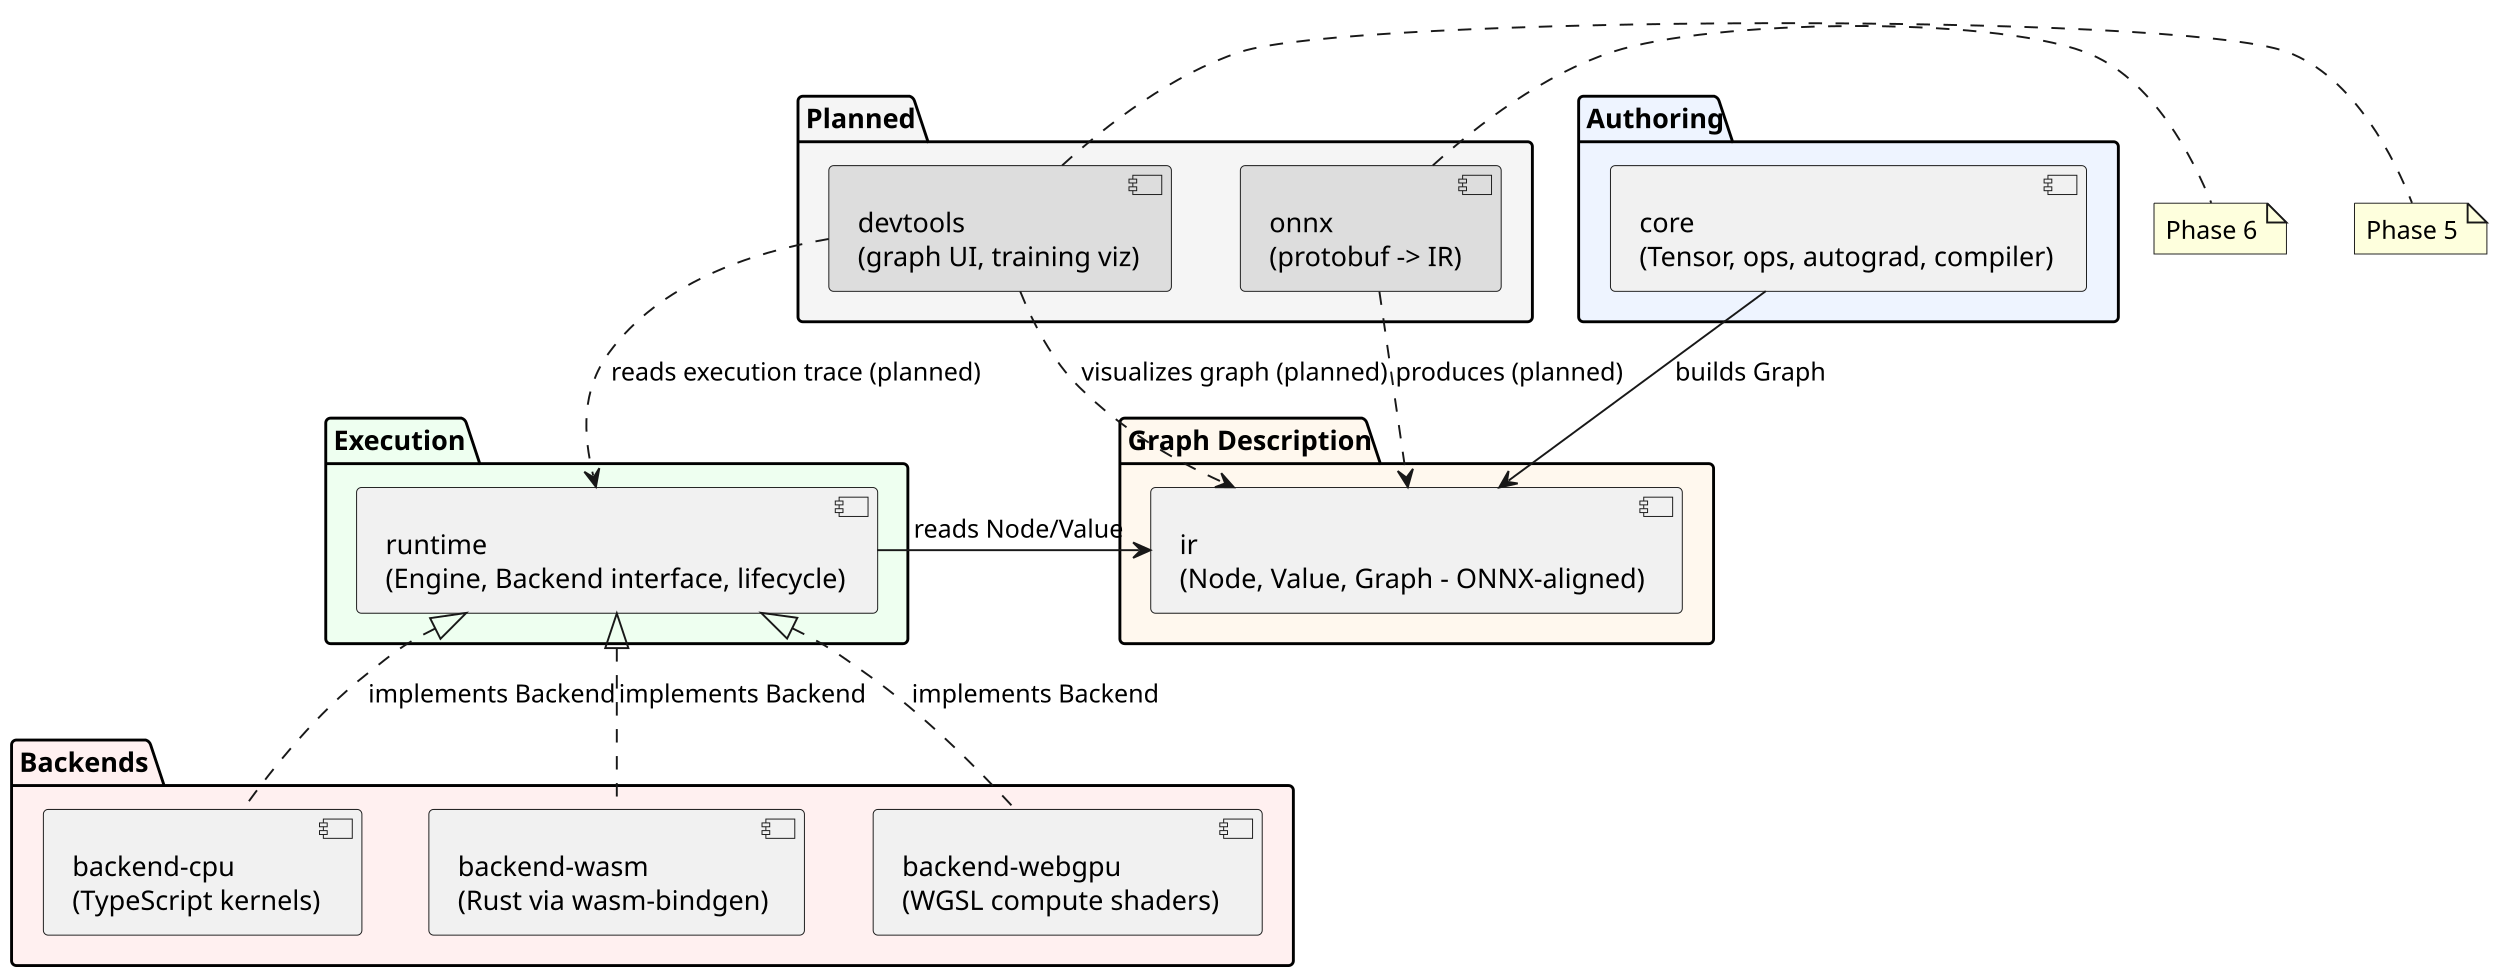
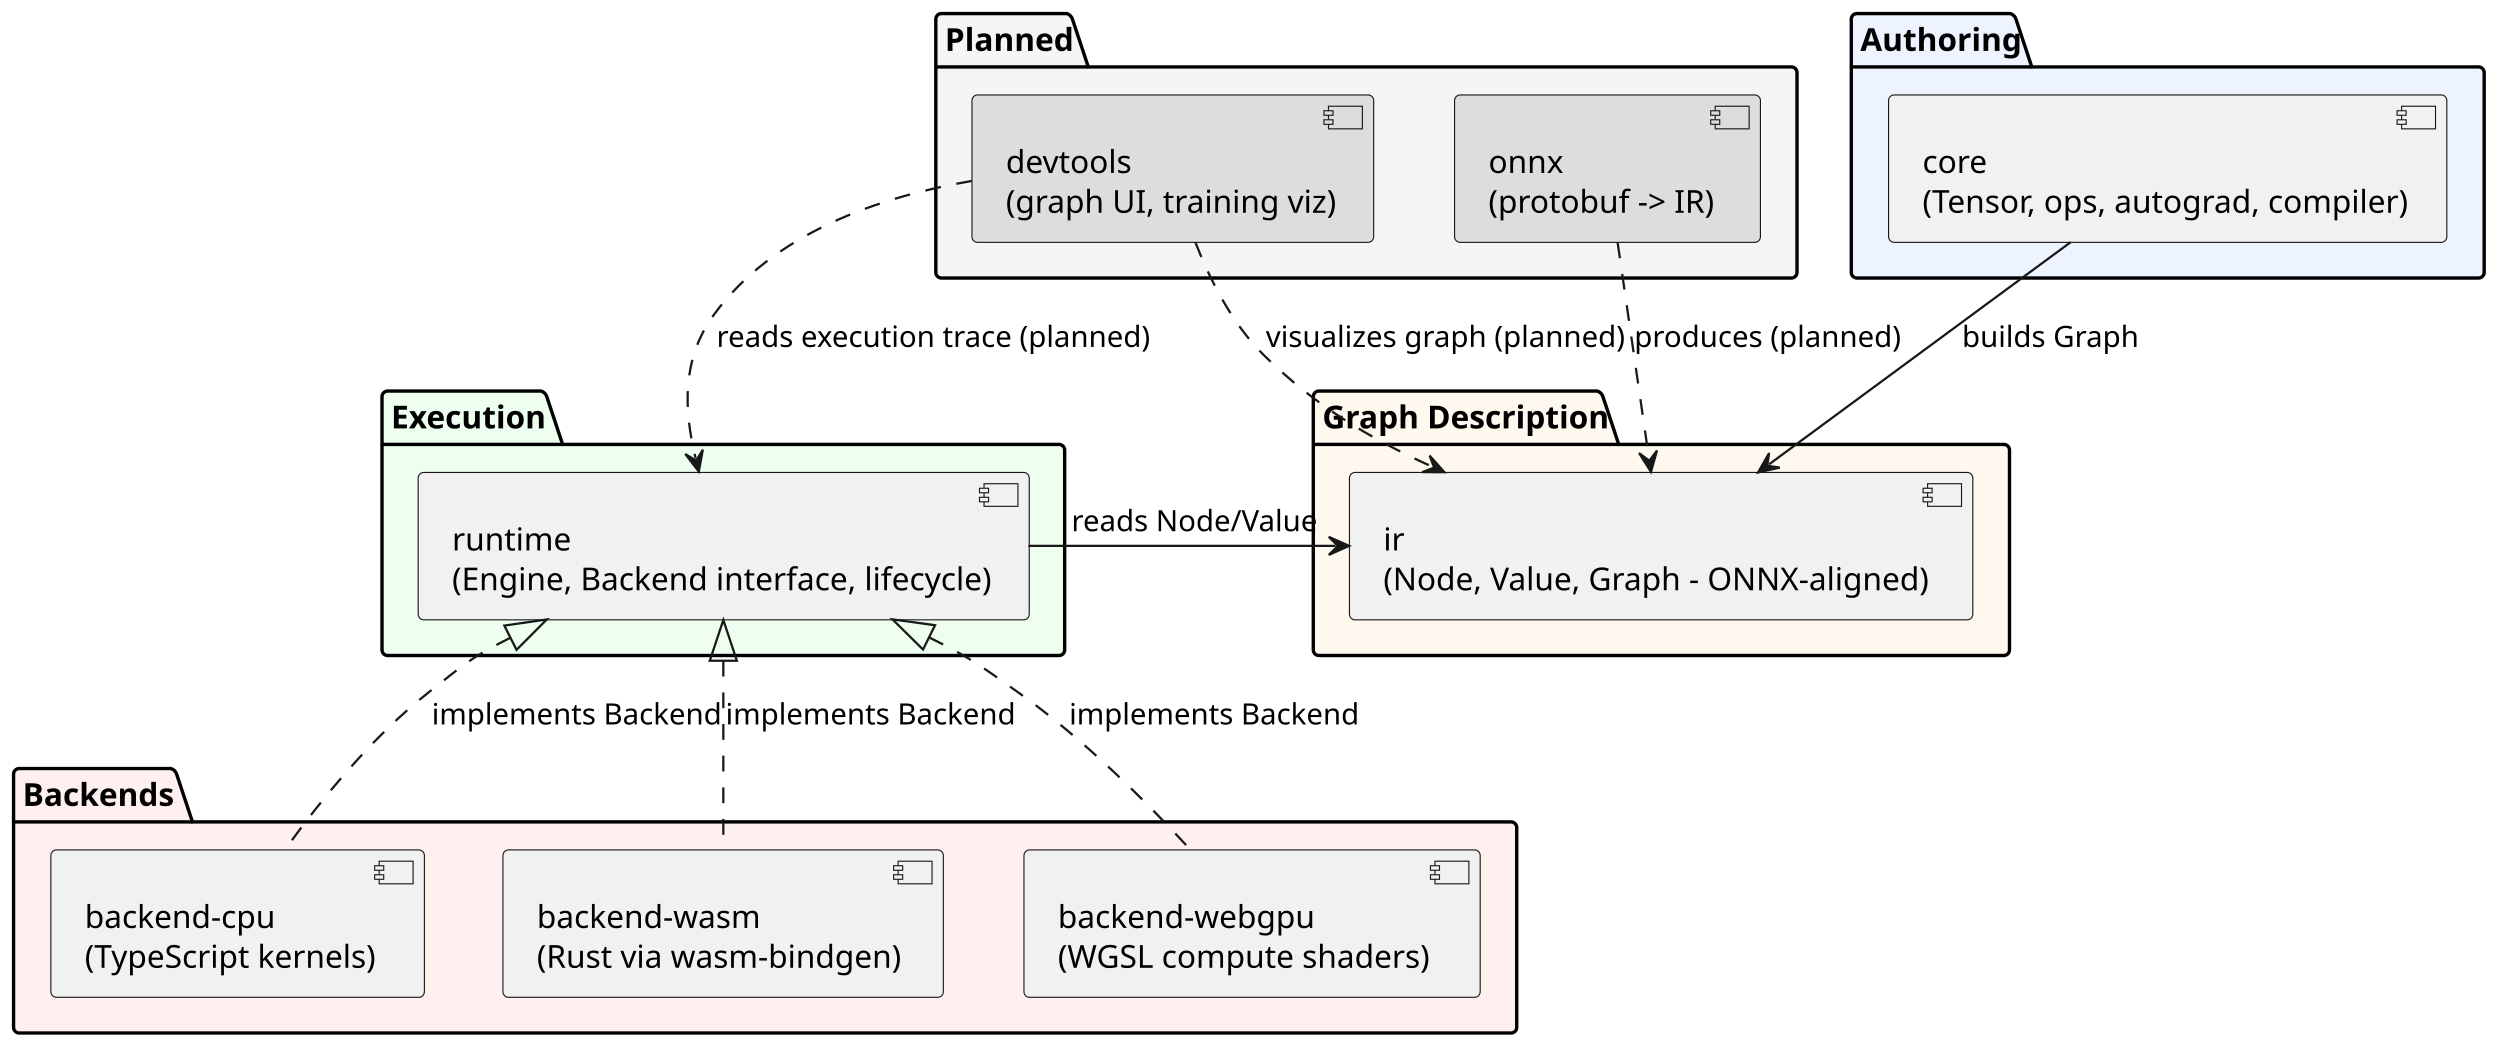
- <svg xmlns="http://www.w3.org/2000/svg" contentStyleType="text/css" data-diagram-type="DESCRIPTION" height="507px" preserveAspectRatio="none" style="width:1297px;height:507px;background:#FFFFFF;" version="1.1" viewBox="0 0 1297 507" width="1297px" zoomAndPan="magnify">
+ <svg xmlns="http://www.w3.org/2000/svg" contentStyleType="text/css" data-diagram-type="DESCRIPTION" height="464px" preserveAspectRatio="none" style="width:1106px;height:464px;background:#FFFFFF;" version="1.1" viewBox="0 0 1106 464" width="1106px" zoomAndPan="magnify">
  <defs />
  <g>
    <g class="cluster" data-entity="Authoring" data-source-line="2" data-uid="ent0002" id="cluster_Authoring">
-       <path d="M821.5,49.93 L889.369,49.93 A3.75,3.75 0 0 1 891.869,52.43 L898.869,73.539 L1096.5,73.539 A2.5,2.5 0 0 1 1099,76.039 L1099,164.43 A2.5,2.5 0 0 1 1096.5,166.93 L821.5,166.93 A2.5,2.5 0 0 1 819,164.43 L819,52.43 A2.5,2.5 0 0 1 821.5,49.93" fill="#EEF4FF" style="stroke:#000000;stroke-width:1.5;" />
-       <line style="stroke:#000000;stroke-width:1.5;" x1="819" x2="898.869" y1="73.539" y2="73.539" />
-       <text fill="#000000" font-family="sans-serif" font-size="14" font-weight="bold" lengthAdjust="spacing" textLength="66.869" x="823" y="66.463">Authoring</text>
+       <path d="M821.5,6 L889.369,6 A3.75,3.75 0 0 1 891.869,8.5 L898.869,29.609 L1096.5,29.609 A2.5,2.5 0 0 1 1099,32.109 L1099,120.5 A2.5,2.5 0 0 1 1096.5,123 L821.5,123 A2.5,2.5 0 0 1 819,120.5 L819,8.5 A2.5,2.5 0 0 1 821.5,6" fill="#EEF4FF" style="stroke:#000000;stroke-width:1.5;" />
+       <line style="stroke:#000000;stroke-width:1.5;" x1="819" x2="898.869" y1="29.609" y2="29.609" />
+       <text fill="#000000" font-family="sans-serif" font-size="14" font-weight="bold" lengthAdjust="spacing" textLength="66.869" x="823" y="22.533">Authoring</text>
    </g>
    <g class="cluster" data-entity="Graph Description" data-source-line="6" data-uid="ent0004" id="cluster_Graph Description">
-       <path d="M583.5,216.93 L706.631,216.93 A3.75,3.75 0 0 1 709.131,219.43 L716.131,240.539 L886.5,240.539 A2.5,2.5 0 0 1 889,243.039 L889,331.43 A2.5,2.5 0 0 1 886.5,333.93 L583.5,333.93 A2.5,2.5 0 0 1 581,331.43 L581,219.43 A2.5,2.5 0 0 1 583.5,216.93" fill="#FFF8EE" style="stroke:#000000;stroke-width:1.5;" />
-       <line style="stroke:#000000;stroke-width:1.5;" x1="581" x2="716.131" y1="240.539" y2="240.539" />
-       <text fill="#000000" font-family="sans-serif" font-size="14" font-weight="bold" lengthAdjust="spacing" textLength="122.131" x="585" y="233.463">Graph Description</text>
+       <path d="M583.5,173 L706.631,173 A3.75,3.75 0 0 1 709.131,175.5 L716.131,196.609 L886.5,196.609 A2.5,2.5 0 0 1 889,199.109 L889,287.5 A2.5,2.5 0 0 1 886.5,290 L583.5,290 A2.5,2.5 0 0 1 581,287.5 L581,175.5 A2.5,2.5 0 0 1 583.5,173" fill="#FFF8EE" style="stroke:#000000;stroke-width:1.5;" />
+       <line style="stroke:#000000;stroke-width:1.5;" x1="581" x2="716.131" y1="196.609" y2="196.609" />
+       <text fill="#000000" font-family="sans-serif" font-size="14" font-weight="bold" lengthAdjust="spacing" textLength="122.131" x="585" y="189.533">Graph Description</text>
    </g>
    <g class="cluster" data-entity="Execution" data-source-line="10" data-uid="ent0006" id="cluster_Execution">
-       <path d="M171.5,216.93 L239.403,216.93 A3.75,3.75 0 0 1 241.903,219.43 L248.903,240.539 L468.5,240.539 A2.5,2.5 0 0 1 471,243.039 L471,331.43 A2.5,2.5 0 0 1 468.5,333.93 L171.5,333.93 A2.5,2.5 0 0 1 169,331.43 L169,219.43 A2.5,2.5 0 0 1 171.5,216.93" fill="#EEFFF0" style="stroke:#000000;stroke-width:1.5;" />
-       <line style="stroke:#000000;stroke-width:1.5;" x1="169" x2="248.903" y1="240.539" y2="240.539" />
-       <text fill="#000000" font-family="sans-serif" font-size="14" font-weight="bold" lengthAdjust="spacing" textLength="66.903" x="173" y="233.463">Execution</text>
+       <path d="M171.5,173 L239.403,173 A3.75,3.75 0 0 1 241.903,175.5 L248.903,196.609 L468.5,196.609 A2.5,2.5 0 0 1 471,199.109 L471,287.5 A2.5,2.5 0 0 1 468.5,290 L171.5,290 A2.5,2.5 0 0 1 169,287.5 L169,175.5 A2.5,2.5 0 0 1 171.5,173" fill="#EEFFF0" style="stroke:#000000;stroke-width:1.5;" />
+       <line style="stroke:#000000;stroke-width:1.5;" x1="169" x2="248.903" y1="196.609" y2="196.609" />
+       <text fill="#000000" font-family="sans-serif" font-size="14" font-weight="bold" lengthAdjust="spacing" textLength="66.903" x="173" y="189.533">Execution</text>
    </g>
    <g class="cluster" data-entity="Backends" data-source-line="14" data-uid="ent0008" id="cluster_Backends">
-       <path d="M8.5,383.93 L75.644,383.93 A3.75,3.75 0 0 1 78.144,386.43 L85.144,407.539 L668.5,407.539 A2.5,2.5 0 0 1 671,410.039 L671,498.43 A2.5,2.5 0 0 1 668.5,500.93 L8.5,500.93 A2.5,2.5 0 0 1 6,498.43 L6,386.43 A2.5,2.5 0 0 1 8.5,383.93" fill="#FFF0F0" style="stroke:#000000;stroke-width:1.5;" />
-       <line style="stroke:#000000;stroke-width:1.5;" x1="6" x2="85.144" y1="407.539" y2="407.539" />
-       <text fill="#000000" font-family="sans-serif" font-size="14" font-weight="bold" lengthAdjust="spacing" textLength="66.144" x="10" y="400.463">Backends</text>
+       <path d="M8.5,340 L75.644,340 A3.75,3.75 0 0 1 78.144,342.5 L85.144,363.609 L668.5,363.609 A2.5,2.5 0 0 1 671,366.109 L671,454.5 A2.5,2.5 0 0 1 668.5,457 L8.5,457 A2.5,2.5 0 0 1 6,454.5 L6,342.5 A2.5,2.5 0 0 1 8.5,340" fill="#FFF0F0" style="stroke:#000000;stroke-width:1.5;" />
+       <line style="stroke:#000000;stroke-width:1.5;" x1="6" x2="85.144" y1="363.609" y2="363.609" />
+       <text fill="#000000" font-family="sans-serif" font-size="14" font-weight="bold" lengthAdjust="spacing" textLength="66.144" x="10" y="356.533">Backends</text>
    </g>
    <g class="cluster" data-entity="Planned" data-source-line="20" data-uid="ent0012" id="cluster_Planned">
-       <path d="M416.5,49.93 L471.955,49.93 A3.75,3.75 0 0 1 474.455,52.43 L481.455,73.539 L792.5,73.539 A2.5,2.5 0 0 1 795,76.039 L795,164.43 A2.5,2.5 0 0 1 792.5,166.93 L416.5,166.93 A2.5,2.5 0 0 1 414,164.43 L414,52.43 A2.5,2.5 0 0 1 416.5,49.93" fill="#F5F5F5" style="stroke:#000000;stroke-width:1.5;" />
-       <line style="stroke:#000000;stroke-width:1.5;" x1="414" x2="481.455" y1="73.539" y2="73.539" />
-       <text fill="#000000" font-family="sans-serif" font-size="14" font-weight="bold" lengthAdjust="spacing" textLength="54.455" x="418" y="66.463">Planned</text>
+       <path d="M416.5,6 L471.955,6 A3.75,3.75 0 0 1 474.455,8.5 L481.455,29.609 L792.5,29.609 A2.5,2.5 0 0 1 795,32.109 L795,120.5 A2.5,2.5 0 0 1 792.5,123 L416.5,123 A2.5,2.5 0 0 1 414,120.5 L414,8.5 A2.5,2.5 0 0 1 416.5,6" fill="#F5F5F5" style="stroke:#000000;stroke-width:1.5;" />
+       <line style="stroke:#000000;stroke-width:1.5;" x1="414" x2="481.455" y1="29.609" y2="29.609" />
+       <text fill="#000000" font-family="sans-serif" font-size="14" font-weight="bold" lengthAdjust="spacing" textLength="54.455" x="418" y="22.533">Planned</text>
    </g>
    <g class="entity" data-entity="core" data-source-line="3" data-uid="ent0003" id="entity_core">
-       <rect fill="#F1F1F1" height="65.219" rx="2.5" ry="2.5" style="stroke:#181818;stroke-width:0.5;" width="246.978" x="835.5" y="85.93" />
-       <rect fill="#F1F1F1" height="10" style="stroke:#181818;stroke-width:0.5;" width="15" x="1062.478" y="90.93" />
-       <rect fill="#F1F1F1" height="2" style="stroke:#181818;stroke-width:0.5;" width="4" x="1060.478" y="92.93" />
-       <rect fill="#F1F1F1" height="2" style="stroke:#181818;stroke-width:0.5;" width="4" x="1060.478" y="96.93" />
-       <text fill="#000000" font-family="sans-serif" font-size="14" lengthAdjust="spacing" textLength="27.234" x="850.5" y="120.463">core</text>
-       <text fill="#000000" font-family="sans-serif" font-size="14" lengthAdjust="spacing" textLength="206.978" x="850.5" y="138.073">(Tensor, ops, autograd, compiler)</text>
+       <rect fill="#F1F1F1" height="65.219" rx="2.5" ry="2.5" style="stroke:#181818;stroke-width:0.5;" width="246.978" x="835.5" y="42" />
+       <rect fill="#F1F1F1" height="10" style="stroke:#181818;stroke-width:0.5;" width="15" x="1062.478" y="47" />
+       <rect fill="#F1F1F1" height="2" style="stroke:#181818;stroke-width:0.5;" width="4" x="1060.478" y="49" />
+       <rect fill="#F1F1F1" height="2" style="stroke:#181818;stroke-width:0.5;" width="4" x="1060.478" y="53" />
+       <text fill="#000000" font-family="sans-serif" font-size="14" lengthAdjust="spacing" textLength="27.234" x="850.5" y="76.533">core</text>
+       <text fill="#000000" font-family="sans-serif" font-size="14" lengthAdjust="spacing" textLength="206.978" x="850.5" y="94.143">(Tensor, ops, autograd, compiler)</text>
    </g>
    <g class="entity" data-entity="ir" data-source-line="7" data-uid="ent0005" id="entity_ir">
-       <rect fill="#F1F1F1" height="65.219" rx="2.5" ry="2.5" style="stroke:#181818;stroke-width:0.5;" width="275.772" x="597" y="252.93" />
-       <rect fill="#F1F1F1" height="10" style="stroke:#181818;stroke-width:0.5;" width="15" x="852.771" y="257.93" />
-       <rect fill="#F1F1F1" height="2" style="stroke:#181818;stroke-width:0.5;" width="4" x="850.771" y="259.93" />
-       <rect fill="#F1F1F1" height="2" style="stroke:#181818;stroke-width:0.5;" width="4" x="850.771" y="263.93" />
-       <text fill="#000000" font-family="sans-serif" font-size="14" lengthAdjust="spacing" textLength="7.772" x="612" y="287.463">ir</text>
-       <text fill="#000000" font-family="sans-serif" font-size="14" lengthAdjust="spacing" textLength="235.772" x="612" y="305.073">(Node, Value, Graph - ONNX-aligned)</text>
+       <rect fill="#F1F1F1" height="65.219" rx="2.5" ry="2.5" style="stroke:#181818;stroke-width:0.5;" width="275.772" x="597" y="209" />
+       <rect fill="#F1F1F1" height="10" style="stroke:#181818;stroke-width:0.5;" width="15" x="852.771" y="214" />
+       <rect fill="#F1F1F1" height="2" style="stroke:#181818;stroke-width:0.5;" width="4" x="850.771" y="216" />
+       <rect fill="#F1F1F1" height="2" style="stroke:#181818;stroke-width:0.5;" width="4" x="850.771" y="220" />
+       <text fill="#000000" font-family="sans-serif" font-size="14" lengthAdjust="spacing" textLength="7.772" x="612" y="243.533">ir</text>
+       <text fill="#000000" font-family="sans-serif" font-size="14" lengthAdjust="spacing" textLength="235.772" x="612" y="261.143">(Node, Value, Graph - ONNX-aligned)</text>
    </g>
    <g class="entity" data-entity="runtime" data-source-line="11" data-uid="ent0007" id="entity_runtime">
-       <rect fill="#F1F1F1" height="65.219" rx="2.5" ry="2.5" style="stroke:#181818;stroke-width:0.5;" width="270.337" x="185" y="252.93" />
-       <rect fill="#F1F1F1" height="10" style="stroke:#181818;stroke-width:0.5;" width="15" x="435.337" y="257.93" />
-       <rect fill="#F1F1F1" height="2" style="stroke:#181818;stroke-width:0.5;" width="4" x="433.337" y="259.93" />
-       <rect fill="#F1F1F1" height="2" style="stroke:#181818;stroke-width:0.5;" width="4" x="433.337" y="263.93" />
-       <text fill="#000000" font-family="sans-serif" font-size="14" lengthAdjust="spacing" textLength="46.683" x="200" y="287.463">runtime</text>
-       <text fill="#000000" font-family="sans-serif" font-size="14" lengthAdjust="spacing" textLength="230.337" x="200" y="305.073">(Engine, Backend interface, lifecycle)</text>
+       <rect fill="#F1F1F1" height="65.219" rx="2.5" ry="2.5" style="stroke:#181818;stroke-width:0.5;" width="270.337" x="185" y="209" />
+       <rect fill="#F1F1F1" height="10" style="stroke:#181818;stroke-width:0.5;" width="15" x="435.337" y="214" />
+       <rect fill="#F1F1F1" height="2" style="stroke:#181818;stroke-width:0.5;" width="4" x="433.337" y="216" />
+       <rect fill="#F1F1F1" height="2" style="stroke:#181818;stroke-width:0.5;" width="4" x="433.337" y="220" />
+       <text fill="#000000" font-family="sans-serif" font-size="14" lengthAdjust="spacing" textLength="46.683" x="200" y="243.533">runtime</text>
+       <text fill="#000000" font-family="sans-serif" font-size="14" lengthAdjust="spacing" textLength="230.337" x="200" y="261.143">(Engine, Backend interface, lifecycle)</text>
    </g>
    <g class="entity" data-entity="cpu" data-source-line="15" data-uid="ent0009" id="entity_cpu">
-       <rect fill="#F1F1F1" height="65.219" rx="2.5" ry="2.5" style="stroke:#181818;stroke-width:0.5;" width="165.255" x="22.5" y="419.93" />
-       <rect fill="#F1F1F1" height="10" style="stroke:#181818;stroke-width:0.5;" width="15" x="167.755" y="424.93" />
-       <rect fill="#F1F1F1" height="2" style="stroke:#181818;stroke-width:0.5;" width="4" x="165.755" y="426.93" />
-       <rect fill="#F1F1F1" height="2" style="stroke:#181818;stroke-width:0.5;" width="4" x="165.755" y="430.93" />
-       <text fill="#000000" font-family="sans-serif" font-size="14" lengthAdjust="spacing" textLength="80.165" x="37.5" y="454.463">backend-cpu</text>
-       <text fill="#000000" font-family="sans-serif" font-size="14" lengthAdjust="spacing" textLength="125.255" x="37.5" y="472.073">(TypeScript kernels)</text>
+       <rect fill="#F1F1F1" height="65.219" rx="2.5" ry="2.5" style="stroke:#181818;stroke-width:0.5;" width="165.255" x="22.5" y="376" />
+       <rect fill="#F1F1F1" height="10" style="stroke:#181818;stroke-width:0.5;" width="15" x="167.755" y="381" />
+       <rect fill="#F1F1F1" height="2" style="stroke:#181818;stroke-width:0.5;" width="4" x="165.755" y="383" />
+       <rect fill="#F1F1F1" height="2" style="stroke:#181818;stroke-width:0.5;" width="4" x="165.755" y="387" />
+       <text fill="#000000" font-family="sans-serif" font-size="14" lengthAdjust="spacing" textLength="80.165" x="37.5" y="410.533">backend-cpu</text>
+       <text fill="#000000" font-family="sans-serif" font-size="14" lengthAdjust="spacing" textLength="125.255" x="37.5" y="428.143">(TypeScript kernels)</text>
    </g>
    <g class="entity" data-entity="wasm" data-source-line="16" data-uid="ent0010" id="entity_wasm">
-       <rect fill="#F1F1F1" height="65.219" rx="2.5" ry="2.5" style="stroke:#181818;stroke-width:0.5;" width="194.834" x="222.5" y="419.93" />
-       <rect fill="#F1F1F1" height="10" style="stroke:#181818;stroke-width:0.5;" width="15" x="397.334" y="424.93" />
-       <rect fill="#F1F1F1" height="2" style="stroke:#181818;stroke-width:0.5;" width="4" x="395.334" y="426.93" />
-       <rect fill="#F1F1F1" height="2" style="stroke:#181818;stroke-width:0.5;" width="4" x="395.334" y="430.93" />
-       <text fill="#000000" font-family="sans-serif" font-size="14" lengthAdjust="spacing" textLength="94.151" x="237.5" y="454.463">backend-wasm</text>
-       <text fill="#000000" font-family="sans-serif" font-size="14" lengthAdjust="spacing" textLength="154.834" x="237.5" y="472.073">(Rust via wasm-bindgen)</text>
+       <rect fill="#F1F1F1" height="65.219" rx="2.5" ry="2.5" style="stroke:#181818;stroke-width:0.5;" width="194.834" x="222.5" y="376" />
+       <rect fill="#F1F1F1" height="10" style="stroke:#181818;stroke-width:0.5;" width="15" x="397.334" y="381" />
+       <rect fill="#F1F1F1" height="2" style="stroke:#181818;stroke-width:0.5;" width="4" x="395.334" y="383" />
+       <rect fill="#F1F1F1" height="2" style="stroke:#181818;stroke-width:0.5;" width="4" x="395.334" y="387" />
+       <text fill="#000000" font-family="sans-serif" font-size="14" lengthAdjust="spacing" textLength="94.151" x="237.5" y="410.533">backend-wasm</text>
+       <text fill="#000000" font-family="sans-serif" font-size="14" lengthAdjust="spacing" textLength="154.834" x="237.5" y="428.143">(Rust via wasm-bindgen)</text>
    </g>
    <g class="entity" data-entity="webgpu" data-source-line="17" data-uid="ent0011" id="entity_webgpu">
-       <rect fill="#F1F1F1" height="65.219" rx="2.5" ry="2.5" style="stroke:#181818;stroke-width:0.5;" width="201.834" x="453" y="419.93" />
-       <rect fill="#F1F1F1" height="10" style="stroke:#181818;stroke-width:0.5;" width="15" x="634.834" y="424.93" />
-       <rect fill="#F1F1F1" height="2" style="stroke:#181818;stroke-width:0.5;" width="4" x="632.834" y="426.93" />
-       <rect fill="#F1F1F1" height="2" style="stroke:#181818;stroke-width:0.5;" width="4" x="632.834" y="430.93" />
-       <text fill="#000000" font-family="sans-serif" font-size="14" lengthAdjust="spacing" textLength="106.634" x="468" y="454.463">backend-webgpu</text>
-       <text fill="#000000" font-family="sans-serif" font-size="14" lengthAdjust="spacing" textLength="161.834" x="468" y="472.073">(WGSL compute shaders)</text>
+       <rect fill="#F1F1F1" height="65.219" rx="2.5" ry="2.5" style="stroke:#181818;stroke-width:0.5;" width="201.834" x="453" y="376" />
+       <rect fill="#F1F1F1" height="10" style="stroke:#181818;stroke-width:0.5;" width="15" x="634.834" y="381" />
+       <rect fill="#F1F1F1" height="2" style="stroke:#181818;stroke-width:0.5;" width="4" x="632.834" y="383" />
+       <rect fill="#F1F1F1" height="2" style="stroke:#181818;stroke-width:0.5;" width="4" x="632.834" y="387" />
+       <text fill="#000000" font-family="sans-serif" font-size="14" lengthAdjust="spacing" textLength="106.634" x="468" y="410.533">backend-webgpu</text>
+       <text fill="#000000" font-family="sans-serif" font-size="14" lengthAdjust="spacing" textLength="161.834" x="468" y="428.143">(WGSL compute shaders)</text>
    </g>
    <g class="entity" data-entity="onnx" data-source-line="21" data-uid="ent0013" id="entity_onnx">
-       <rect fill="#DDDDDD" height="65.219" rx="2.5" ry="2.5" style="stroke:#181818;stroke-width:0.5;" width="135.314" x="643.5" y="85.93" />
-       <rect fill="#DDDDDD" height="10" style="stroke:#181818;stroke-width:0.5;" width="15" x="758.813" y="90.93" />
-       <rect fill="#DDDDDD" height="2" style="stroke:#181818;stroke-width:0.5;" width="4" x="756.813" y="92.93" />
-       <rect fill="#DDDDDD" height="2" style="stroke:#181818;stroke-width:0.5;" width="4" x="756.813" y="96.93" />
-       <text fill="#000000" font-family="sans-serif" font-size="14" lengthAdjust="spacing" textLength="30.358" x="658.5" y="120.463">onnx</text>
-       <text fill="#000000" font-family="sans-serif" font-size="14" lengthAdjust="spacing" textLength="95.314" x="658.5" y="138.073">(protobuf -&gt; IR)</text>
+       <rect fill="#DDDDDD" height="65.219" rx="2.5" ry="2.5" style="stroke:#181818;stroke-width:0.5;" width="135.314" x="643.5" y="42" />
+       <rect fill="#DDDDDD" height="10" style="stroke:#181818;stroke-width:0.5;" width="15" x="758.813" y="47" />
+       <rect fill="#DDDDDD" height="2" style="stroke:#181818;stroke-width:0.5;" width="4" x="756.813" y="49" />
+       <rect fill="#DDDDDD" height="2" style="stroke:#181818;stroke-width:0.5;" width="4" x="756.813" y="53" />
+       <text fill="#000000" font-family="sans-serif" font-size="14" lengthAdjust="spacing" textLength="30.358" x="658.5" y="76.533">onnx</text>
+       <text fill="#000000" font-family="sans-serif" font-size="14" lengthAdjust="spacing" textLength="95.314" x="658.5" y="94.143">(protobuf -&gt; IR)</text>
    </g>
    <g class="entity" data-entity="devtools" data-source-line="22" data-uid="ent0014" id="entity_devtools">
-       <rect fill="#DDDDDD" height="65.219" rx="2.5" ry="2.5" style="stroke:#181818;stroke-width:0.5;" width="177.717" x="430" y="85.93" />
-       <rect fill="#DDDDDD" height="10" style="stroke:#181818;stroke-width:0.5;" width="15" x="587.717" y="90.93" />
-       <rect fill="#DDDDDD" height="2" style="stroke:#181818;stroke-width:0.5;" width="4" x="585.717" y="92.93" />
-       <rect fill="#DDDDDD" height="2" style="stroke:#181818;stroke-width:0.5;" width="4" x="585.717" y="96.93" />
-       <text fill="#000000" font-family="sans-serif" font-size="14" lengthAdjust="spacing" textLength="52.145" x="445" y="120.463">devtools</text>
-       <text fill="#000000" font-family="sans-serif" font-size="14" lengthAdjust="spacing" textLength="137.717" x="445" y="138.073">(graph UI, training viz)</text>
-     </g>
-     <g class="entity" data-entity="GMN26" data-source-line="35" data-uid="ent0027" id="entity_GMN26">
-       <path d="M1117.5,105.43 L1117.5,131.782 L1186.203,131.782 L1186.203,115.43 L1176.203,105.43 L1117.5,105.43" fill="#FEFFDD" style="stroke:#181818;stroke-width:0.5;" />
-       <path d="M1176.203,105.43 L1176.203,115.43 L1186.203,115.43 L1176.203,105.43" fill="#FEFFDD" style="stroke:#181818;stroke-width:1;" />
-       <text fill="#000000" font-family="sans-serif" font-size="13" lengthAdjust="spacing" textLength="47.703" x="1123.5" y="123.925">Phase 6</text>
-     </g>
-     <g class="entity" data-entity="GMN29" data-source-line="36" data-uid="ent0030" id="entity_GMN29">
-       <path d="M1221.5,105.43 L1221.5,131.782 L1290.203,131.782 L1290.203,115.43 L1280.203,105.43 L1221.5,105.43" fill="#FEFFDD" style="stroke:#181818;stroke-width:0.5;" />
-       <path d="M1280.203,105.43 L1280.203,115.43 L1290.203,115.43 L1280.203,105.43" fill="#FEFFDD" style="stroke:#181818;stroke-width:1;" />
-       <text fill="#000000" font-family="sans-serif" font-size="13" lengthAdjust="spacing" textLength="47.703" x="1227.5" y="123.925">Phase 5</text>
+       <rect fill="#DDDDDD" height="65.219" rx="2.5" ry="2.5" style="stroke:#181818;stroke-width:0.5;" width="177.717" x="430" y="42" />
+       <rect fill="#DDDDDD" height="10" style="stroke:#181818;stroke-width:0.5;" width="15" x="587.717" y="47" />
+       <rect fill="#DDDDDD" height="2" style="stroke:#181818;stroke-width:0.5;" width="4" x="585.717" y="49" />
+       <rect fill="#DDDDDD" height="2" style="stroke:#181818;stroke-width:0.5;" width="4" x="585.717" y="53" />
+       <text fill="#000000" font-family="sans-serif" font-size="14" lengthAdjust="spacing" textLength="52.145" x="445" y="76.533">devtools</text>
+       <text fill="#000000" font-family="sans-serif" font-size="14" lengthAdjust="spacing" textLength="137.717" x="445" y="94.143">(graph UI, training viz)</text>
    </g>
    <g class="link" data-entity-1="core" data-entity-2="ir" data-source-line="25" data-uid="lnk15" id="link_core_ir">
-       <path d="M916.08,151.05 C876.31,180.34 822.32,220.101 782.61,249.361" fill="none" id="core-to-ir" style="stroke:#181818;stroke-width:1;" />
-       <polygon fill="#181818" points="777.78,252.92,787.398,250.801,781.805,249.954,782.653,244.361,777.78,252.92" style="stroke:#181818;stroke-width:1;" />
-       <text fill="#000000" font-family="sans-serif" font-size="13" lengthAdjust="spacing" textLength="73.709" x="869" y="197.425">builds Graph</text>
+       <path d="M916.08,107.12 C876.31,136.41 822.32,176.171 782.61,205.431" fill="none" id="core-to-ir" style="stroke:#181818;stroke-width:1;" />
+       <polygon fill="#181818" points="777.78,208.99,787.398,206.871,781.805,206.024,782.653,200.431,777.78,208.99" style="stroke:#181818;stroke-width:1;" />
+       <text fill="#000000" font-family="sans-serif" font-size="13" lengthAdjust="spacing" textLength="73.709" x="868" y="153.495">builds Graph</text>
    </g>
    <g class="link" data-entity-1="runtime" data-entity-2="ir" data-source-line="26" data-uid="lnk16" id="link_runtime_ir">
-       <path d="M455.03,285.43 C500.45,285.43 545.18,285.43 590.85,285.43" fill="none" id="runtime-to-ir" style="stroke:#181818;stroke-width:1;" />
-       <polygon fill="#181818" points="596.85,285.43,587.85,281.43,591.85,285.43,587.85,289.43,596.85,285.43" style="stroke:#181818;stroke-width:1;" />
-       <text fill="#000000" font-family="sans-serif" font-size="13" lengthAdjust="spacing" textLength="104.07" x="474" y="278.925">reads Node/Value</text>
+       <path d="M455.03,241.5 C500.45,241.5 545.18,241.5 590.85,241.5" fill="none" id="runtime-to-ir" style="stroke:#181818;stroke-width:1;" />
+       <polygon fill="#181818" points="596.85,241.5,587.85,237.5,591.85,241.5,587.85,245.5,596.85,241.5" style="stroke:#181818;stroke-width:1;" />
+       <text fill="#000000" font-family="sans-serif" font-size="13" lengthAdjust="spacing" textLength="104.07" x="474" y="234.995">reads Node/Value</text>
    </g>
    <g class="link" data-entity-1="runtime" data-entity-2="cpu" data-source-line="27" data-uid="lnk18" id="link_runtime_cpu">
-       <path d="M225.821,326.051 C207.901,335.041 205.63,337.7 190,349.93 C164.84,369.62 141.94,397.85 126.27,419.54" fill="none" id="runtime-backto-cpu" style="stroke:#181818;stroke-width:1;stroke-dasharray:7.0,7.0;" />
-       <polygon fill="none" points="241.91,317.98,223.131,320.688,228.512,331.414,241.91,317.98" style="stroke:#181818;stroke-width:1;" />
-       <text fill="#000000" font-family="sans-serif" font-size="13" lengthAdjust="spacing" textLength="120.669" x="191" y="364.425">implements Backend</text>
+       <path d="M225.821,282.121 C207.901,291.111 205.63,293.77 190,306 C164.84,325.69 141.94,353.92 126.27,375.61" fill="none" id="runtime-backto-cpu" style="stroke:#181818;stroke-width:1;stroke-dasharray:7.0,7.0;" />
+       <polygon fill="none" points="241.91,274.05,223.131,276.758,228.512,287.484,241.91,274.05" style="stroke:#181818;stroke-width:1;" />
+       <text fill="#000000" font-family="sans-serif" font-size="13" lengthAdjust="spacing" textLength="120.669" x="191" y="320.495">implements Backend</text>
    </g>
    <g class="link" data-entity-1="runtime" data-entity-2="wasm" data-source-line="28" data-uid="lnk20" id="link_runtime_wasm">
-       <path d="M320,336.24 C320,365.46 320,390.53 320,419.71" fill="none" id="runtime-backto-wasm" style="stroke:#181818;stroke-width:1;stroke-dasharray:7.0,7.0;" />
-       <polygon fill="none" points="320,318.24,314,336.24,326,336.24,320,318.24" style="stroke:#181818;stroke-width:1;" />
-       <text fill="#000000" font-family="sans-serif" font-size="13" lengthAdjust="spacing" textLength="120.669" x="321" y="364.425">implements Backend</text>
+       <path d="M320,292.31 C320,321.53 320,346.6 320,375.78" fill="none" id="runtime-backto-wasm" style="stroke:#181818;stroke-width:1;stroke-dasharray:7.0,7.0;" />
+       <polygon fill="none" points="320,274.31,314,292.31,326,292.31,320,274.31" style="stroke:#181818;stroke-width:1;" />
+       <text fill="#000000" font-family="sans-serif" font-size="13" lengthAdjust="spacing" textLength="120.669" x="321" y="320.495">implements Backend</text>
    </g>
    <g class="link" data-entity-1="runtime" data-entity-2="webgpu" data-source-line="29" data-uid="lnk22" id="link_runtime_webgpu">
-       <path d="M411.004,325.91 C429.684,335.12 433.06,337.99 450,349.93 C478.67,370.13 506.86,398.32 526.65,419.86" fill="none" id="runtime-backto-webgpu" style="stroke:#181818;stroke-width:1;stroke-dasharray:7.0,7.0;" />
-       <polygon fill="none" points="394.86,317.95,408.351,331.291,413.658,320.528,394.86,317.95" style="stroke:#181818;stroke-width:1;" />
-       <text fill="#000000" font-family="sans-serif" font-size="13" lengthAdjust="spacing" textLength="120.669" x="473" y="364.425">implements Backend</text>
+       <path d="M411.004,281.98 C429.684,291.19 433.06,294.06 450,306 C478.67,326.2 506.86,354.39 526.65,375.93" fill="none" id="runtime-backto-webgpu" style="stroke:#181818;stroke-width:1;stroke-dasharray:7.0,7.0;" />
+       <polygon fill="none" points="394.86,274.02,408.351,287.361,413.658,276.598,394.86,274.02" style="stroke:#181818;stroke-width:1;" />
+       <text fill="#000000" font-family="sans-serif" font-size="13" lengthAdjust="spacing" textLength="120.669" x="473" y="320.495">implements Backend</text>
    </g>
    <g class="link" data-entity-1="onnx" data-entity-2="ir" data-source-line="31" data-uid="lnk23" id="link_onnx_ir">
-       <path d="M715.63,151.24 C719.88,180.46 725.275,217.593 729.525,246.773" fill="none" id="onnx-to-ir" style="stroke:#181818;stroke-width:1;stroke-dasharray:7.0,7.0;" />
-       <polygon fill="#181818" points="730.39,252.71,733.051,243.227,729.669,247.762,725.135,244.381,730.39,252.71" style="stroke:#181818;stroke-width:1;" />
-       <text fill="#000000" font-family="sans-serif" font-size="13" lengthAdjust="spacing" textLength="112.017" x="724" y="197.425">produces (planned)</text>
+       <path d="M715.63,107.31 C719.88,136.53 725.275,173.663 729.525,202.843" fill="none" id="onnx-to-ir" style="stroke:#181818;stroke-width:1;stroke-dasharray:7.0,7.0;" />
+       <polygon fill="#181818" points="730.39,208.78,733.051,199.298,729.669,203.832,725.135,200.451,730.39,208.78" style="stroke:#181818;stroke-width:1;" />
+       <text fill="#000000" font-family="sans-serif" font-size="13" lengthAdjust="spacing" textLength="112.017" x="723" y="153.495">produces (planned)</text>
    </g>
    <g class="link" data-entity-1="devtools" data-entity-2="ir" data-source-line="32" data-uid="lnk24" id="link_devtools_ir">
-       <path d="M529.27,151.13 C535.91,167.64 545.97,187.19 560,200.93 C582.49,222.95 606.424,237.555 634.694,250.355" fill="none" id="devtools-to-ir" style="stroke:#181818;stroke-width:1;stroke-dasharray:7.0,7.0;" />
-       <polygon fill="#181818" points="640.16,252.83,633.611,245.474,635.605,250.768,630.311,252.762,640.16,252.83" style="stroke:#181818;stroke-width:1;" />
-       <text fill="#000000" font-family="sans-serif" font-size="13" lengthAdjust="spacing" textLength="151.753" x="561" y="197.425">visualizes graph (planned)</text>
+       <path d="M528.84,107.21 C535.27,123.72 545.09,143.27 559,157 C581.39,179.09 605.271,193.681 633.561,206.452" fill="none" id="devtools-to-ir" style="stroke:#181818;stroke-width:1;stroke-dasharray:7.0,7.0;" />
+       <polygon fill="#181818" points="639.03,208.92,632.473,201.571,634.473,206.863,629.181,208.863,639.03,208.92" style="stroke:#181818;stroke-width:1;" />
+       <text fill="#000000" font-family="sans-serif" font-size="13" lengthAdjust="spacing" textLength="151.753" x="560" y="153.495">visualizes graph (planned)</text>
    </g>
    <g class="link" data-entity-1="devtools" data-entity-2="runtime" data-source-line="33" data-uid="lnk25" id="link_devtools_runtime">
-       <path d="M429.96,123.97 C388.29,131.11 342.19,147.3 316,182.93 C301.48,202.68 302.497,225.079 307.747,246.749" fill="none" id="devtools-to-runtime" style="stroke:#181818;stroke-width:1;stroke-dasharray:7.0,7.0;" />
-       <polygon fill="#181818" points="309.16,252.58,310.928,242.891,307.983,247.721,303.153,244.775,309.16,252.58" style="stroke:#181818;stroke-width:1;" />
-       <text fill="#000000" font-family="sans-serif" font-size="13" lengthAdjust="spacing" textLength="182.832" x="317" y="197.425">reads execution trace (planned)</text>
-     </g>
-     <g class="link" data-entity-1="onnx" data-entity-2="GMN26" data-source-line="35" data-uid="lnk28" id="link_onnx_GMN26">
-       <path d="M743.35,85.84 C766.93,64.52 800.86,38.54 836.5,26.93 C888.27,10.06 1030.44,8.04 1081.5,26.93 C1116.86,40.01 1138.31,83.23 1147.2,105.26" fill="none" id="onnx-GMN26" style="stroke:#181818;stroke-width:1;stroke-dasharray:7.0,7.0;" />
-     </g>
-     <g class="link" data-entity-1="devtools" data-entity-2="GMN29" data-source-line="36" data-uid="lnk31" id="link_devtools_GMN29">
-       <path d="M551.04,85.84 C574.41,64.53 608.07,38.55 643.5,26.93 C700.83,8.13 1129.91,6 1186.5,26.93 C1221.67,39.94 1242.67,83.19 1251.34,105.25" fill="none" id="devtools-GMN29" style="stroke:#181818;stroke-width:1;stroke-dasharray:7.0,7.0;" />
+       <path d="M429.96,80.04 C388.29,87.18 342.19,103.37 316,139 C301.48,158.75 302.497,181.149 307.747,202.819" fill="none" id="devtools-to-runtime" style="stroke:#181818;stroke-width:1;stroke-dasharray:7.0,7.0;" />
+       <polygon fill="#181818" points="309.16,208.65,310.928,198.961,307.983,203.791,303.153,200.845,309.16,208.65" style="stroke:#181818;stroke-width:1;" />
+       <text fill="#000000" font-family="sans-serif" font-size="13" lengthAdjust="spacing" textLength="182.832" x="317" y="153.495">reads execution trace (planned)</text>
    </g>
  </g>
</svg>
